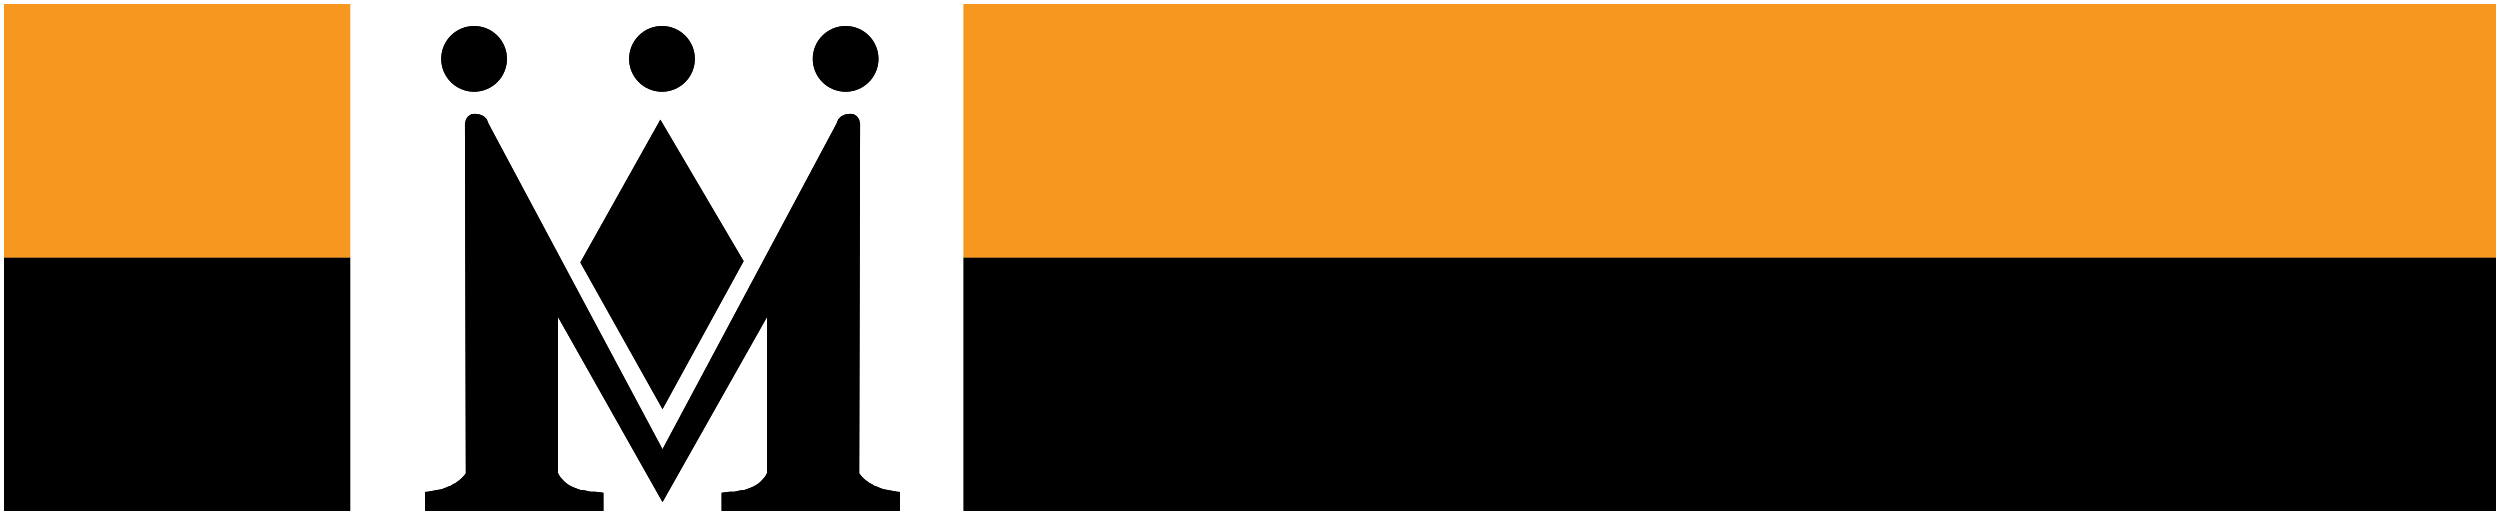
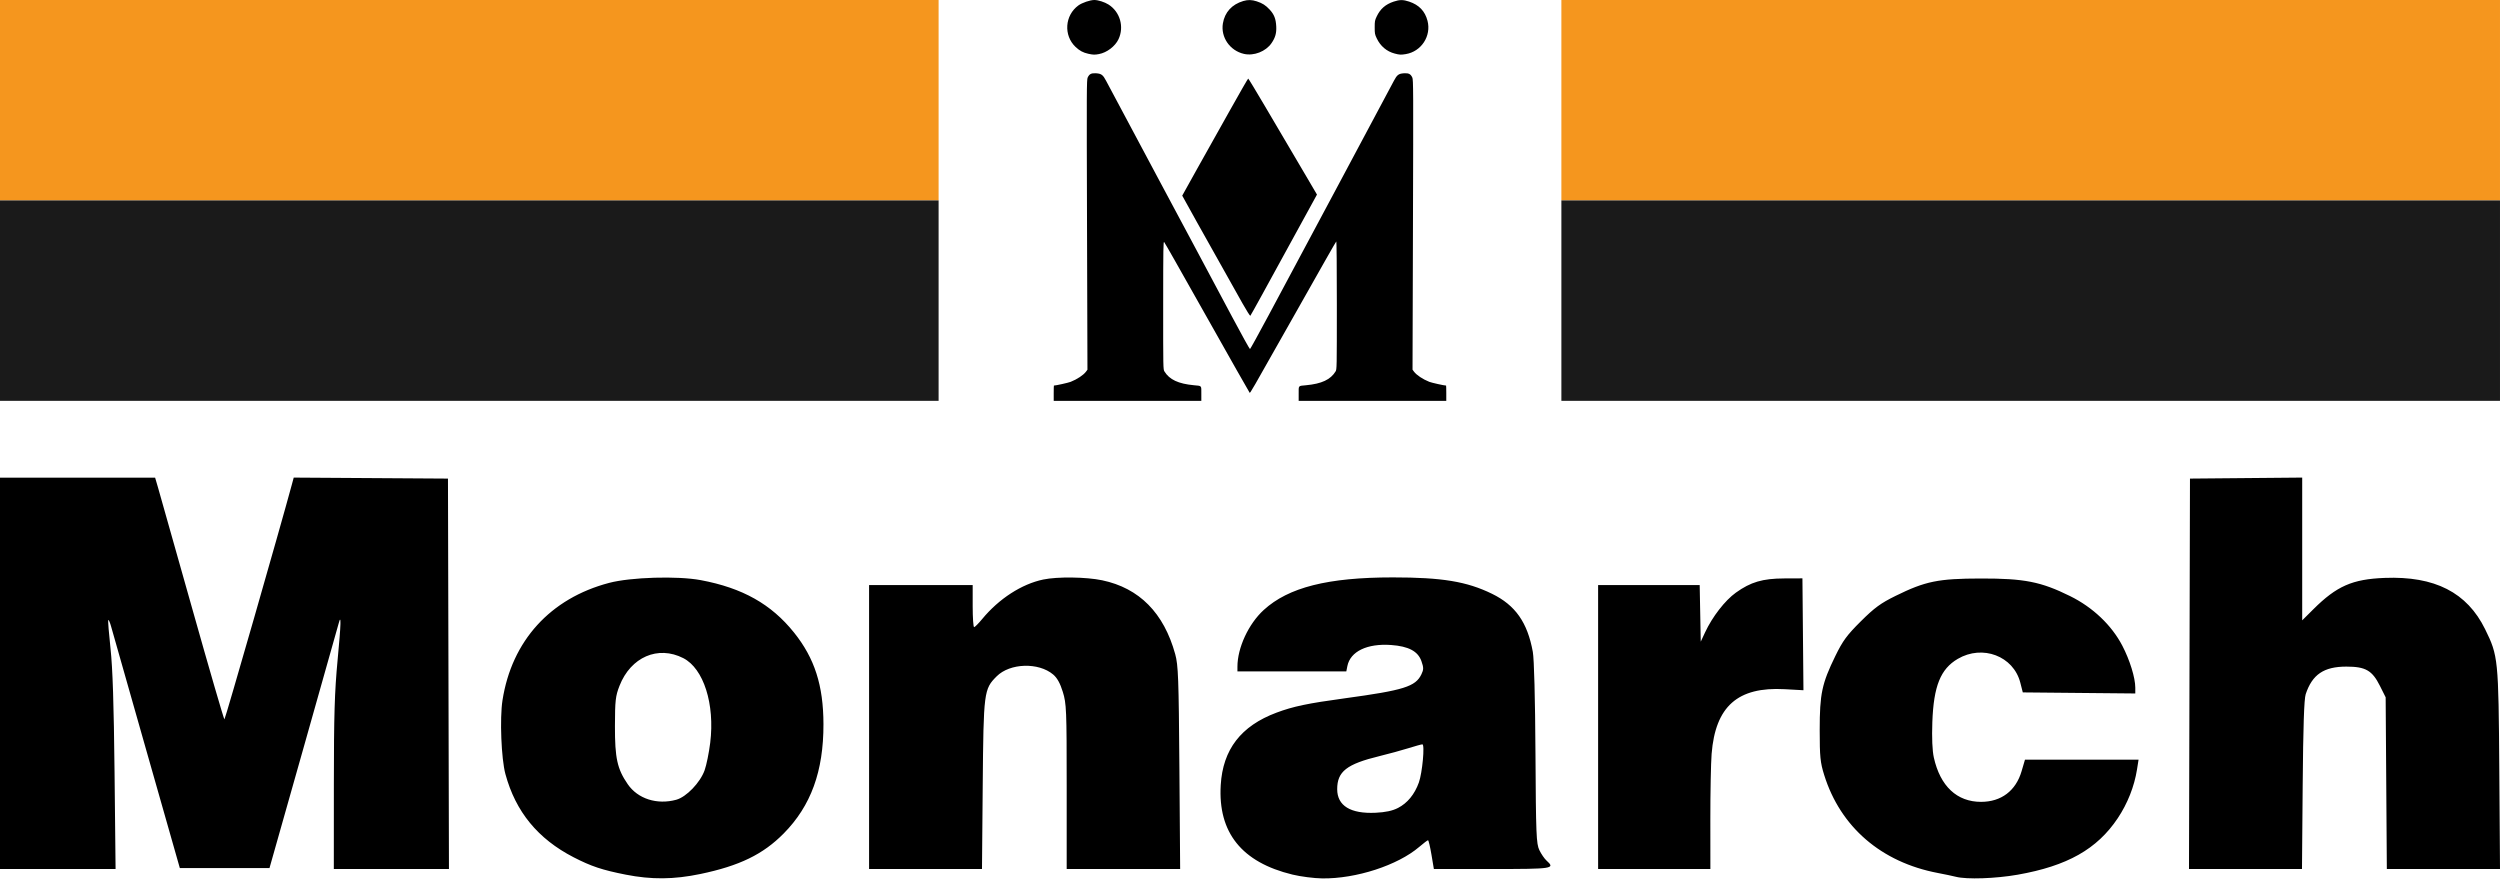
- <svg xmlns="http://www.w3.org/2000/svg" width="307" height="63.239" viewBox="0 0 81.227 16.732" version="1.1" id="svg498">
-   <defs id="defs492" />
-   <g id="layer1" transform="translate(51.06458,-326.2993)">
-     <g id="g537" transform="matrix(0.2645833,0,0,0.2645833,-50.93229,326.4316)">
-       <g id="g504">
-         <polygon id="polygon500" points="55.432,58.823 55.087,58.982 54.823,59.168 54.478,59.273 54.187,59.407 53.842,59.538 53.524,59.618 53.18,59.67 52.783,59.75 52.465,59.803 52.068,59.881 51.697,59.909 51.697,62.239 73.6,62.239 73.6,60.015 73.229,59.961 72.832,59.909 72.461,59.881 72.037,59.881 71.64,59.803 71.216,59.698 70.792,59.67 70.422,59.538 70.078,59.407 69.707,59.247 69.362,59.062 69.018,58.823 68.78,58.611 68.462,58.267 68.223,57.976 68.012,57.579 68.012,38.403 80.856,61.153 93.702,38.403 93.702,57.579 93.49,57.976 93.251,58.267 92.933,58.611 92.695,58.823 92.351,59.062 92.007,59.247 91.636,59.407 91.292,59.538 90.921,59.67 90.497,59.698 90.073,59.803 89.676,59.881 89.252,59.881 88.881,59.909 88.484,59.961 88.113,60.015 88.113,62.239 110.016,62.239 110.016,59.909 109.645,59.881 109.248,59.803 108.931,59.75 108.533,59.67 108.188,59.618 107.871,59.538 107.527,59.407 107.235,59.273 106.891,59.168 106.626,58.982 106.282,58.823 106.044,58.638 105.752,58.426 105.487,58.188 105.222,57.896 105.01,57.631 105.117,14.674 104.984,14.144 104.719,13.773 104.295,13.508 103.845,13.482 103.289,13.561 102.812,13.773 102.442,14.144 102.23,14.674 80.856,54.67 59.483,14.674 59.271,14.144 58.901,13.773 58.424,13.561 57.868,13.482 57.418,13.508 56.994,13.773 56.729,14.144 56.597,14.674 56.703,57.631 56.491,57.896 56.226,58.188 55.961,58.426 55.669,58.638 " />
-         <polygon id="polygon502" points="80.856,49.739 70.766,31.73 80.592,14.197 90.815,31.57 " />
-       </g>
-       <rect id="rect506" height="31.119" width="188.167" y="31.12" x="117.833" />
-       <rect id="rect508" height="31.12" width="188.167" x="117.833" y="0" style="fill:#f69820" />
-       <rect id="rect510" height="31.119" width="42.5" y="31.12" x="0" />
-       <rect id="rect512" height="31.12" width="42.5" x="0" y="0" style="fill:#f69820" />
-       <circle id="circle514" r="4.033" cy="6.729" cx="57.717" />
-       <circle id="circle516" r="4.033" cy="6.729" cx="103.342" />
-       <circle id="circle518" r="4.033" cy="6.729" cx="80.791" />
-     </g>
-     <g transform="matrix(0.2645833,0,0,0.2645833,-50.93229,326.4316)" id="g559">
-       <g id="g543">
-         <polygon points="55.432,58.823 55.087,58.982 54.823,59.168 54.478,59.273 54.187,59.407 53.842,59.538 53.524,59.618 53.18,59.67 52.783,59.75 52.465,59.803 52.068,59.881 51.697,59.909 51.697,62.239 73.6,62.239 73.6,60.015 73.229,59.961 72.832,59.909 72.461,59.881 72.037,59.881 71.64,59.803 71.216,59.698 70.792,59.67 70.422,59.538 70.078,59.407 69.707,59.247 69.362,59.062 69.018,58.823 68.78,58.611 68.462,58.267 68.223,57.976 68.012,57.579 68.012,38.403 80.856,61.153 93.702,38.403 93.702,57.579 93.49,57.976 93.251,58.267 92.933,58.611 92.695,58.823 92.351,59.062 92.007,59.247 91.636,59.407 91.292,59.538 90.921,59.67 90.497,59.698 90.073,59.803 89.676,59.881 89.252,59.881 88.881,59.909 88.484,59.961 88.113,60.015 88.113,62.239 110.016,62.239 110.016,59.909 109.645,59.881 109.248,59.803 108.931,59.75 108.533,59.67 108.188,59.618 107.871,59.538 107.527,59.407 107.235,59.273 106.891,59.168 106.626,58.982 106.282,58.823 106.044,58.638 105.752,58.426 105.487,58.188 105.222,57.896 105.01,57.631 105.117,14.674 104.984,14.144 104.719,13.773 104.295,13.508 103.845,13.482 103.289,13.561 102.812,13.773 102.442,14.144 102.23,14.674 80.856,54.67 59.483,14.674 59.271,14.144 58.901,13.773 58.424,13.561 57.868,13.482 57.418,13.508 56.994,13.773 56.729,14.144 56.597,14.674 56.703,57.631 56.491,57.896 56.226,58.188 55.961,58.426 55.669,58.638 " id="polygon539" />
-         <polygon points="80.856,49.739 70.766,31.73 80.592,14.197 90.815,31.57 " id="polygon541" />
-       </g>
-       <rect x="117.833" y="31.12" width="188.167" height="31.119" id="rect545" />
-       <rect style="fill:#f69820" y="0" x="117.833" width="188.167" height="31.12" id="rect547" />
-       <rect x="0" y="31.12" width="42.5" height="31.119" id="rect549" />
-       <rect style="fill:#f69820" y="0" x="0" width="42.5" height="31.12" id="rect551" />
-       <circle cx="57.717" cy="6.729" r="4.033" id="circle553" />
-       <circle cx="103.342" cy="6.729" r="4.033" id="circle555" />
-       <circle cx="80.791" cy="6.729" r="4.033" id="circle557" />
-     </g>
+ <svg xmlns="http://www.w3.org/2000/svg" version="1.1" id="svg1" width="651.552" height="228.934" viewBox="0 0 1303.105 457.868" xml:space="preserve">
+   <defs id="defs1" />
+   <path id="path32" style="fill:#000000;stroke-width:0.332" d="m 549.238,204.954 c 0,-2.189 0.046,-3.98 0.102,-3.98 0.972,0 7.482,-1.45 8.744,-1.947 3.376,-1.331 6.669,-3.52 7.99,-5.311 l 0.751,-1.019 -0.225,-75.539 c -0.213,-71.531 -0.194,-75.604 0.355,-76.763 0.88,-1.854 1.876,-2.354 4.377,-2.195 2.735,0.174 3.599,0.826 5.223,3.943 1.448,2.779 15.197,28.548 28.741,53.866 4.976,9.303 13.279,24.823 18.45,34.491 5.171,9.667 13.468,25.221 18.437,34.563 4.969,9.342 9.184,16.944 9.367,16.893 0.182,-0.051 4.558,-7.993 9.723,-17.649 5.165,-9.656 13.62,-25.466 18.788,-35.133 5.168,-9.667 13.269,-24.815 18.001,-33.662 14.528,-27.161 27.135,-50.783 28.482,-53.369 1.624,-3.116 2.487,-3.768 5.223,-3.943 2.501,-0.159 3.497,0.34 4.377,2.194 0.55,1.158 0.568,5.234 0.353,76.759 l -0.228,75.536 0.754,1.023 c 1.323,1.795 4.613,3.983 7.993,5.315 1.262,0.497 7.772,1.947 8.744,1.947 0.056,0 0.102,1.791 0.102,3.98 v 3.98 h -38.47 -38.47 v -3.778 c 0,-4.336 -0.329,-3.961 3.814,-4.348 8.165,-0.761 12.816,-2.934 15.419,-7.203 0.652,-1.069 0.663,-1.675 0.664,-34.567 0,-20.599 -0.117,-33.358 -0.307,-33.164 -0.34,0.348 -6.306,10.838 -24.887,43.76 -19.272,34.146 -19.983,35.379 -20.248,35.092 -0.137,-0.148 -3.195,-5.493 -6.795,-11.877 -3.6,-6.384 -11.18,-19.816 -16.845,-29.848 -5.665,-10.032 -12.575,-22.27 -15.356,-27.195 -2.781,-4.925 -5.284,-9.253 -5.562,-9.618 -0.456,-0.596 -0.508,2.716 -0.52,32.832 -0.013,32.922 -0.003,33.514 0.65,34.583 2.603,4.269 7.254,6.442 15.419,7.203 4.142,0.386 3.814,0.012 3.814,4.348 v 3.778 h -38.47 -38.47 z m 98.405,-46.813 c -3.75,-6.641 -8.865,-15.76 -23.837,-42.499 -4.167,-7.442 -7.577,-13.593 -7.577,-13.667 0,-0.075 3.46,-6.298 7.69,-13.829 4.229,-7.531 11.906,-21.229 17.059,-30.441 5.153,-9.211 9.49,-16.748 9.638,-16.748 0.148,0 4.041,6.417 8.651,14.261 4.61,7.843 10.455,17.768 12.989,22.054 2.534,4.286 6.765,11.473 9.404,15.971 l 4.797,8.177 -2.325,4.26 c -2.409,4.413 -17.155,31.323 -26.687,48.699 -3.002,5.472 -5.578,10.075 -5.725,10.229 -0.147,0.154 -1.982,-2.756 -4.077,-6.467 z M 567.276,28.028 c -2.716,-0.591 -4.536,-1.567 -6.651,-3.568 -6.337,-5.993 -5.622,-16.466 1.477,-21.628 1.921,-1.397 6.124,-2.832 8.295,-2.832 2.018,0 5.386,1.075 7.42,2.368 5.997,3.812 8.237,11.597 5.198,18.063 -1.74,3.703 -6.053,6.985 -10.192,7.757 -2.226,0.415 -3.004,0.393 -5.547,-0.16 z m 81.123,0.061 c -7.324,-1.666 -12.17,-8.672 -10.98,-15.874 0.961,-5.819 4.691,-9.918 10.626,-11.679 2.427,-0.72 4.467,-0.673 7.015,0.164 2.99,0.981 4.64,2.033 6.728,4.288 2.353,2.542 3.244,4.813 3.443,8.777 0.176,3.513 -0.483,5.848 -2.464,8.727 -2.999,4.358 -9.2,6.774 -14.368,5.598 z m 78.599,-0.169 c -4.182,-1.093 -7.456,-3.864 -9.39,-7.947 -0.979,-2.066 -1.056,-2.486 -1.056,-5.712 0,-3.216 0.08,-3.65 1.041,-5.679 1.865,-3.937 4.575,-6.309 8.845,-7.742 3.151,-1.058 4.935,-1.058 8.085,0 5.155,1.73 8.245,4.963 9.556,9.998 2.065,7.929 -3.228,16.035 -11.337,17.363 -2.548,0.417 -3.191,0.386 -5.744,-0.282 z" />
+   <path id="path1" style="fill:#000000;stroke-width:1" d="m 326.137,455.898 c -12.216,-2.41 -18.006,-4.341 -27.136,-9.047 -18.645,-9.611 -30.247,-23.765 -35.563,-43.386 -2.159,-7.968 -2.99,-28.992 -1.519,-38.437 4.827,-31.003 24.929,-53.139 55.582,-61.205 11.345,-2.986 35.639,-3.709 47.812,-1.424 21.716,4.076 36.67,12.482 48.544,27.286 10.769,13.426 15.319,27.577 15.363,47.781 0.054,24.55 -6.511,42.588 -20.738,56.984 -10.771,10.899 -23.021,16.852 -43.46,21.12 -13.794,2.88 -25.457,2.979 -38.886,0.329 z m 26.364,-39.038 c 5.262,-1.439 12.446,-8.9 14.763,-15.33 0.97,-2.691 2.288,-9.161 2.929,-14.378 2.476,-20.149 -3.429,-38.696 -14.046,-44.112 -13.183,-6.725 -27.363,-0.57 -33.232,14.426 -2.086,5.33 -2.352,7.674 -2.381,21 -0.036,16.752 1.192,22.332 6.667,30.29 5.251,7.632 15.283,10.846 25.301,8.105 z M 673.724,455.878 c -26.466,-6.402 -38.894,-21.889 -37.43,-46.646 1.099,-18.583 10.544,-30.848 29.093,-37.779 8.695,-3.249 16.195,-4.822 35.624,-7.473 30.77,-4.198 36.809,-6.09 39.892,-12.503 1.2,-2.497 1.2,-3.479 0,-6.878 -1.82,-5.153 -6.697,-7.744 -15.805,-8.396 -12.471,-0.892 -21.263,3.345 -22.791,10.985 l -0.555,2.777 h -28.375 -28.375 v -2.451 c 0,-9.866 5.775,-22.315 13.719,-29.576 12.911,-11.8 33.419,-16.974 67.281,-16.974 25.661,0 38.558,2.129 51.672,8.531 12.197,5.954 18.511,14.934 21.295,30.283 0.682,3.76 1.214,24.184 1.379,52.906 0.243,42.303 0.438,47.132 2.033,50.44 0.97,2.013 2.632,4.445 3.693,5.405 4.72,4.271 3.665,4.436 -28.376,4.436 h -30.305 l -1.26,-7.5 c -0.693,-4.125 -1.497,-7.5 -1.786,-7.5 -0.289,0 -2.342,1.555 -4.562,3.455 -11.238,9.62 -32.966,16.679 -50.608,16.443 -4.221,-0.057 -11.174,-0.949 -15.452,-1.984 z m 54.971,-34.738 c 4.917,-2.529 8.638,-7.063 10.868,-13.244 1.819,-5.04 3.19,-19.938 1.833,-19.919 -0.491,0.007 -3.773,0.916 -7.294,2.019 -3.52,1.103 -10.27,2.949 -15,4.101 -17.172,4.184 -22.099,8.032 -22.099,17.261 0,8.632 6.943,12.897 20,12.287 5.172,-0.242 8.801,-1.02 11.692,-2.507 z m 290.809,35.88 c -1.65,-0.421 -5.871,-1.31 -9.381,-1.976 -29.524,-5.605 -50.804,-23.943 -59.278,-51.079 -2.046,-6.552 -2.342,-9.523 -2.342,-23.5 0,-18.789 1.132,-24.143 8.139,-38.5 3.893,-7.977 6.026,-10.88 13.304,-18.11 7.137,-7.089 10.336,-9.431 18.113,-13.26 15.573,-7.668 22.186,-9.015 44.445,-9.056 22.665,-0.042 31.297,1.659 46.5,9.162 11.86,5.853 21.632,15.13 27.237,25.857 3.889,7.443 6.762,16.733 6.763,21.868 l 6e-4,3.04 -29.319,-0.279 -29.319,-0.279 -1.302,-5.079 c -3.549,-13.849 -19.663,-19.976 -32.599,-12.395 -8.981,5.263 -12.58,14.212 -13.248,32.942 -0.296,8.301 -0.017,14.906 0.782,18.5 3.316,14.913 12.05,23.102 24.62,23.084 10.525,-0.015 18.113,-5.756 21.116,-15.975 l 1.768,-6.017 29.601,-0.001 29.601,-10e-4 -0.81,5.122 c -1.396,8.833 -4.925,17.761 -10.047,25.418 -10.775,16.111 -26.295,24.868 -52.15,29.426 -11.516,2.03 -26.513,2.538 -32.196,1.089 z M 0,350.964 V 248.964 H 40.425 80.85 l 1.475,5.031 c 0.811,2.767 8.823,31.117 17.805,63 8.982,31.883 16.564,57.968 16.85,57.968 0.394,-8.9e-4 29.129,-100.068 35.108,-122.261 l 1.013,-3.761 40.2,0.261 40.2,0.261 0.255,101.75 0.255,101.75 h -30.005 -30.005 l 0.021,-44.25 c 0.017,-35.877 0.387,-48.122 1.953,-64.713 1.813,-19.197 1.955,-24.483 0.508,-18.905 -0.338,1.302 -8.578,30.493 -18.312,64.868 l -17.698,62.5 H 117.103 93.732 L 76.364,391.465 c -9.553,-33.55 -17.847,-62.733 -18.432,-64.851 -0.585,-2.118 -1.253,-3.661 -1.485,-3.429 -0.232,0.232 0.288,6.915 1.156,14.851 1.123,10.269 1.731,28.917 2.108,64.679 l 0.531,50.25 H 30.121 0 Z m 453.002,28 v -74 h 27 27 v 11 c 0,6.05 0.338,10.973 0.75,10.939 0.413,-0.033 2.309,-1.946 4.213,-4.25 8.754,-10.589 20.584,-18.238 31.836,-20.584 7.403,-1.544 22.383,-1.348 30.701,0.402 19.349,4.07 32.141,17.007 38.065,38.493 1.591,5.772 1.836,12.407 2.184,59.25 l 0.392,52.75 H 585.573 556.002 V 410.07 c 0,-40.192 -0.127,-43.306 -2.017,-49.426 -1.388,-4.494 -2.957,-7.322 -5.031,-9.067 -7.652,-6.439 -22.536,-5.962 -29.441,0.943 -6.677,6.677 -6.851,8.032 -7.277,56.695 l -0.383,43.75 h -29.426 -29.426 z m 380.001,0 v -74 h 26.473 26.473 l 0.277,14.75 0.277,14.75 2.259,-4.854 c 3.783,-8.128 10.381,-16.636 16.049,-20.695 7.76,-5.557 13.906,-7.365 25.192,-7.412 l 9.5,-0.04 0.265,29.157 0.265,29.157 -9.8,-0.54 c -24.478,-1.349 -36.083,8.933 -38.068,33.727 -0.374,4.675 -0.672,20.088 -0.662,34.25 l 0.018,25.75 H 862.263 833.003 Z m 308.247,-27.75 0.255,-101.75 29.25,-0.265 29.25,-0.265 v 37.208 37.208 l 5.804,-5.774 c 12.167,-12.103 20.344,-15.697 37.196,-16.348 26.126,-1.01 42.91,7.564 52.338,26.736 6.83,13.89 6.989,15.459 7.397,73.25 l 0.365,51.75 h -29.494 -29.494 l -0.306,-44.75 -0.306,-44.75 -3,-5.99 c -4.025,-8.035 -7.478,-10.01 -17.5,-10.01 -11.721,0 -17.768,4.106 -21.18,14.382 -0.837,2.519 -1.312,16.899 -1.568,47.368 l -0.367,43.75 h -29.447 -29.447 z" />
+   <g id="g38" transform="matrix(1,0,0,0.6326493,0,-2.1116948e-5)">
+     <rect style="fill:#f5961e;fill-opacity:1;stroke-width:1.307" id="rect36" width="489.238" height="165.126" x="0" y="3.3378601e-05" />
+     <rect style="fill:#1a1a1a;fill-opacity:1;stroke-width:1.307" id="rect37" width="489.238" height="165.126" x="0" y="-330.253" transform="scale(1,-1)" />
+     <rect style="fill:#f5961e;fill-opacity:1;stroke-width:1.307" id="rect36-4" width="489.238" height="165.126" x="813.86" y="3.3378601e-05" />
+     <rect style="fill:#1a1a1a;fill-opacity:1;stroke-width:1.307" id="rect37-5" width="489.238" height="165.126" x="813.86" y="-330.253" transform="scale(1,-1)" />
  </g>
</svg>
